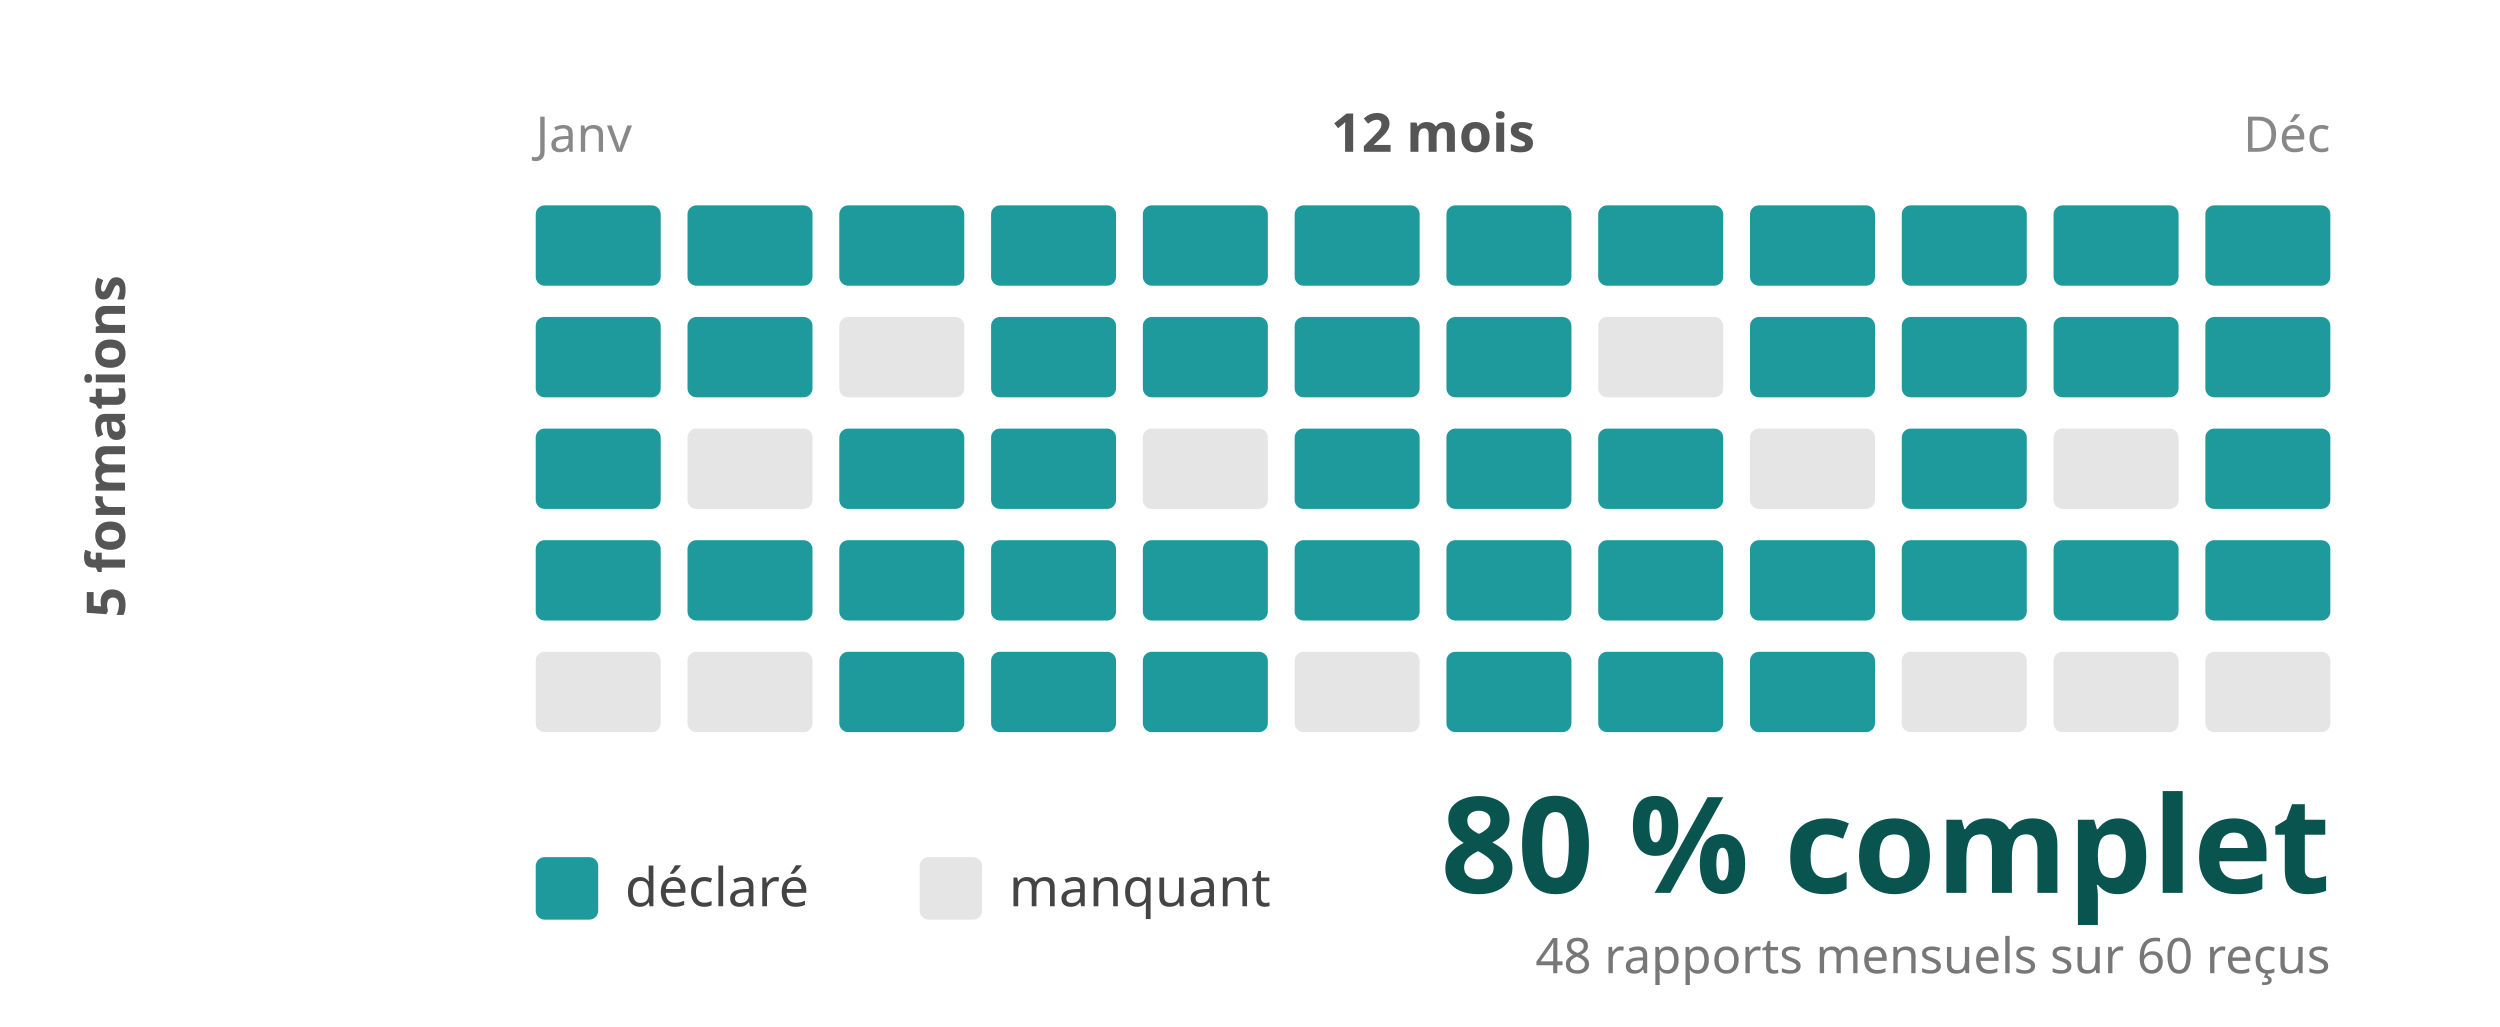
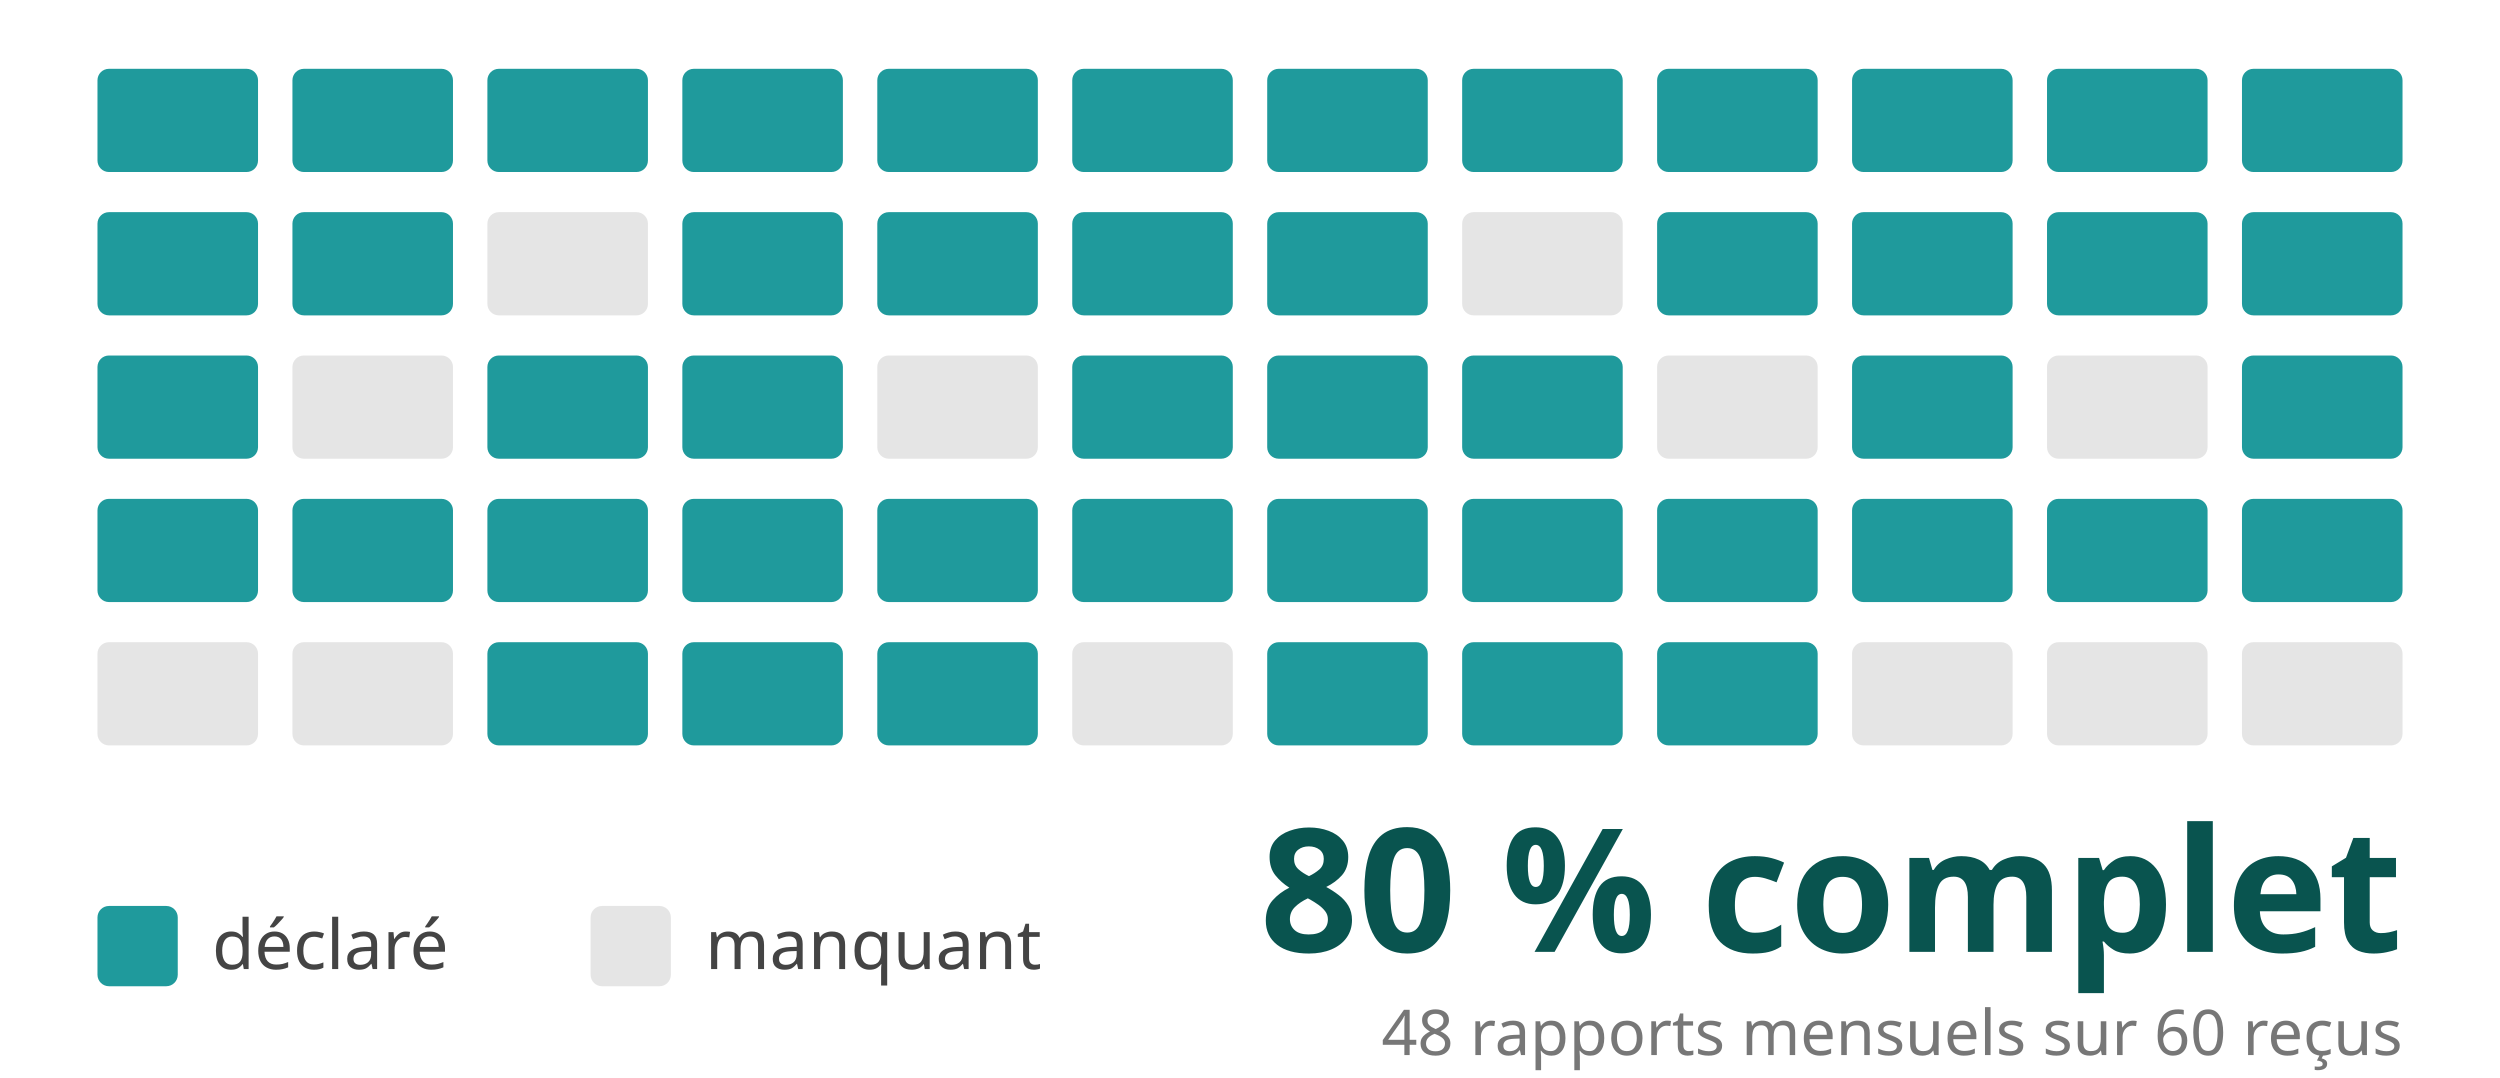
- <svg xmlns="http://www.w3.org/2000/svg" viewBox="0 0 560 230" font-family="'Poppins', sans-serif">
+ <svg xmlns="http://www.w3.org/2000/svg" viewBox="103 34 436 188" font-family="'Poppins', sans-serif">
  <defs>
    <style>
      .cell-reported { fill: #1F9A9C; }
      .cell-missing { fill: #E5E5E5; }
      .axis { font-size: 12px; font-weight: 600; fill: #555; }
      .tick { font-size: 11px; fill: #888; }
      .legend { font-size: 12px; fill: #444; }
      .big { font-size: 30px; font-weight: 700; fill: #09544F; }
      .small { font-size: 11px; fill: #777; }
    </style>
  </defs>
-   <text class="axis" x="28" y="100" text-anchor="middle" transform="rotate(-90,28,100)">5 formations</text>
-   <text class="tick" x="120" y="34" text-anchor="start">Janv</text>
-   <text class="tick" x="522" y="34" text-anchor="end">Déc</text>
-   <text class="axis" x="321" y="34" text-anchor="middle">12 mois</text>
  <rect class="cell-reported" x="120" y="46" width="28" height="18" rx="2" />
  <rect class="cell-reported" x="154" y="46" width="28" height="18" rx="2" />
  <rect class="cell-reported" x="188" y="46" width="28" height="18" rx="2" />
  <rect class="cell-reported" x="222" y="46" width="28" height="18" rx="2" />
  <rect class="cell-reported" x="256" y="46" width="28" height="18" rx="2" />
  <rect class="cell-reported" x="290" y="46" width="28" height="18" rx="2" />
  <rect class="cell-reported" x="324" y="46" width="28" height="18" rx="2" />
  <rect class="cell-reported" x="358" y="46" width="28" height="18" rx="2" />
  <rect class="cell-reported" x="392" y="46" width="28" height="18" rx="2" />
  <rect class="cell-reported" x="426" y="46" width="28" height="18" rx="2" />
  <rect class="cell-reported" x="460" y="46" width="28" height="18" rx="2" />
  <rect class="cell-reported" x="494" y="46" width="28" height="18" rx="2" />
  <rect class="cell-reported" x="120" y="71" width="28" height="18" rx="2" />
  <rect class="cell-reported" x="154" y="71" width="28" height="18" rx="2" />
  <rect class="cell-missing" x="188" y="71" width="28" height="18" rx="2" />
  <rect class="cell-reported" x="222" y="71" width="28" height="18" rx="2" />
  <rect class="cell-reported" x="256" y="71" width="28" height="18" rx="2" />
  <rect class="cell-reported" x="290" y="71" width="28" height="18" rx="2" />
  <rect class="cell-reported" x="324" y="71" width="28" height="18" rx="2" />
  <rect class="cell-missing" x="358" y="71" width="28" height="18" rx="2" />
  <rect class="cell-reported" x="392" y="71" width="28" height="18" rx="2" />
  <rect class="cell-reported" x="426" y="71" width="28" height="18" rx="2" />
  <rect class="cell-reported" x="460" y="71" width="28" height="18" rx="2" />
  <rect class="cell-reported" x="494" y="71" width="28" height="18" rx="2" />
  <rect class="cell-reported" x="120" y="96" width="28" height="18" rx="2" />
  <rect class="cell-missing" x="154" y="96" width="28" height="18" rx="2" />
  <rect class="cell-reported" x="188" y="96" width="28" height="18" rx="2" />
  <rect class="cell-reported" x="222" y="96" width="28" height="18" rx="2" />
  <rect class="cell-missing" x="256" y="96" width="28" height="18" rx="2" />
  <rect class="cell-reported" x="290" y="96" width="28" height="18" rx="2" />
  <rect class="cell-reported" x="324" y="96" width="28" height="18" rx="2" />
  <rect class="cell-reported" x="358" y="96" width="28" height="18" rx="2" />
  <rect class="cell-missing" x="392" y="96" width="28" height="18" rx="2" />
  <rect class="cell-reported" x="426" y="96" width="28" height="18" rx="2" />
  <rect class="cell-missing" x="460" y="96" width="28" height="18" rx="2" />
  <rect class="cell-reported" x="494" y="96" width="28" height="18" rx="2" />
  <rect class="cell-reported" x="120" y="121" width="28" height="18" rx="2" />
  <rect class="cell-reported" x="154" y="121" width="28" height="18" rx="2" />
  <rect class="cell-reported" x="188" y="121" width="28" height="18" rx="2" />
  <rect class="cell-reported" x="222" y="121" width="28" height="18" rx="2" />
  <rect class="cell-reported" x="256" y="121" width="28" height="18" rx="2" />
  <rect class="cell-reported" x="290" y="121" width="28" height="18" rx="2" />
  <rect class="cell-reported" x="324" y="121" width="28" height="18" rx="2" />
  <rect class="cell-reported" x="358" y="121" width="28" height="18" rx="2" />
  <rect class="cell-reported" x="392" y="121" width="28" height="18" rx="2" />
  <rect class="cell-reported" x="426" y="121" width="28" height="18" rx="2" />
  <rect class="cell-reported" x="460" y="121" width="28" height="18" rx="2" />
  <rect class="cell-reported" x="494" y="121" width="28" height="18" rx="2" />
  <rect class="cell-missing" x="120" y="146" width="28" height="18" rx="2" />
  <rect class="cell-missing" x="154" y="146" width="28" height="18" rx="2" />
  <rect class="cell-reported" x="188" y="146" width="28" height="18" rx="2" />
  <rect class="cell-reported" x="222" y="146" width="28" height="18" rx="2" />
  <rect class="cell-reported" x="256" y="146" width="28" height="18" rx="2" />
  <rect class="cell-missing" x="290" y="146" width="28" height="18" rx="2" />
  <rect class="cell-reported" x="324" y="146" width="28" height="18" rx="2" />
  <rect class="cell-reported" x="358" y="146" width="28" height="18" rx="2" />
  <rect class="cell-reported" x="392" y="146" width="28" height="18" rx="2" />
  <rect class="cell-missing" x="426" y="146" width="28" height="18" rx="2" />
  <rect class="cell-missing" x="460" y="146" width="28" height="18" rx="2" />
  <rect class="cell-missing" x="494" y="146" width="28" height="18" rx="2" />
  <rect class="cell-reported" x="120" y="192" width="14" height="14" rx="2" />
  <text class="legend" x="140" y="203">déclaré</text>
  <rect class="cell-missing" x="206" y="192" width="14" height="14" rx="2" />
  <text class="legend" x="226" y="203">manquant</text>
  <text class="big" x="522" y="200" text-anchor="end">80 % complet</text>
  <text class="small" x="522" y="218" text-anchor="end">48 rapports mensuels sur 60 reçus</text>
</svg>
